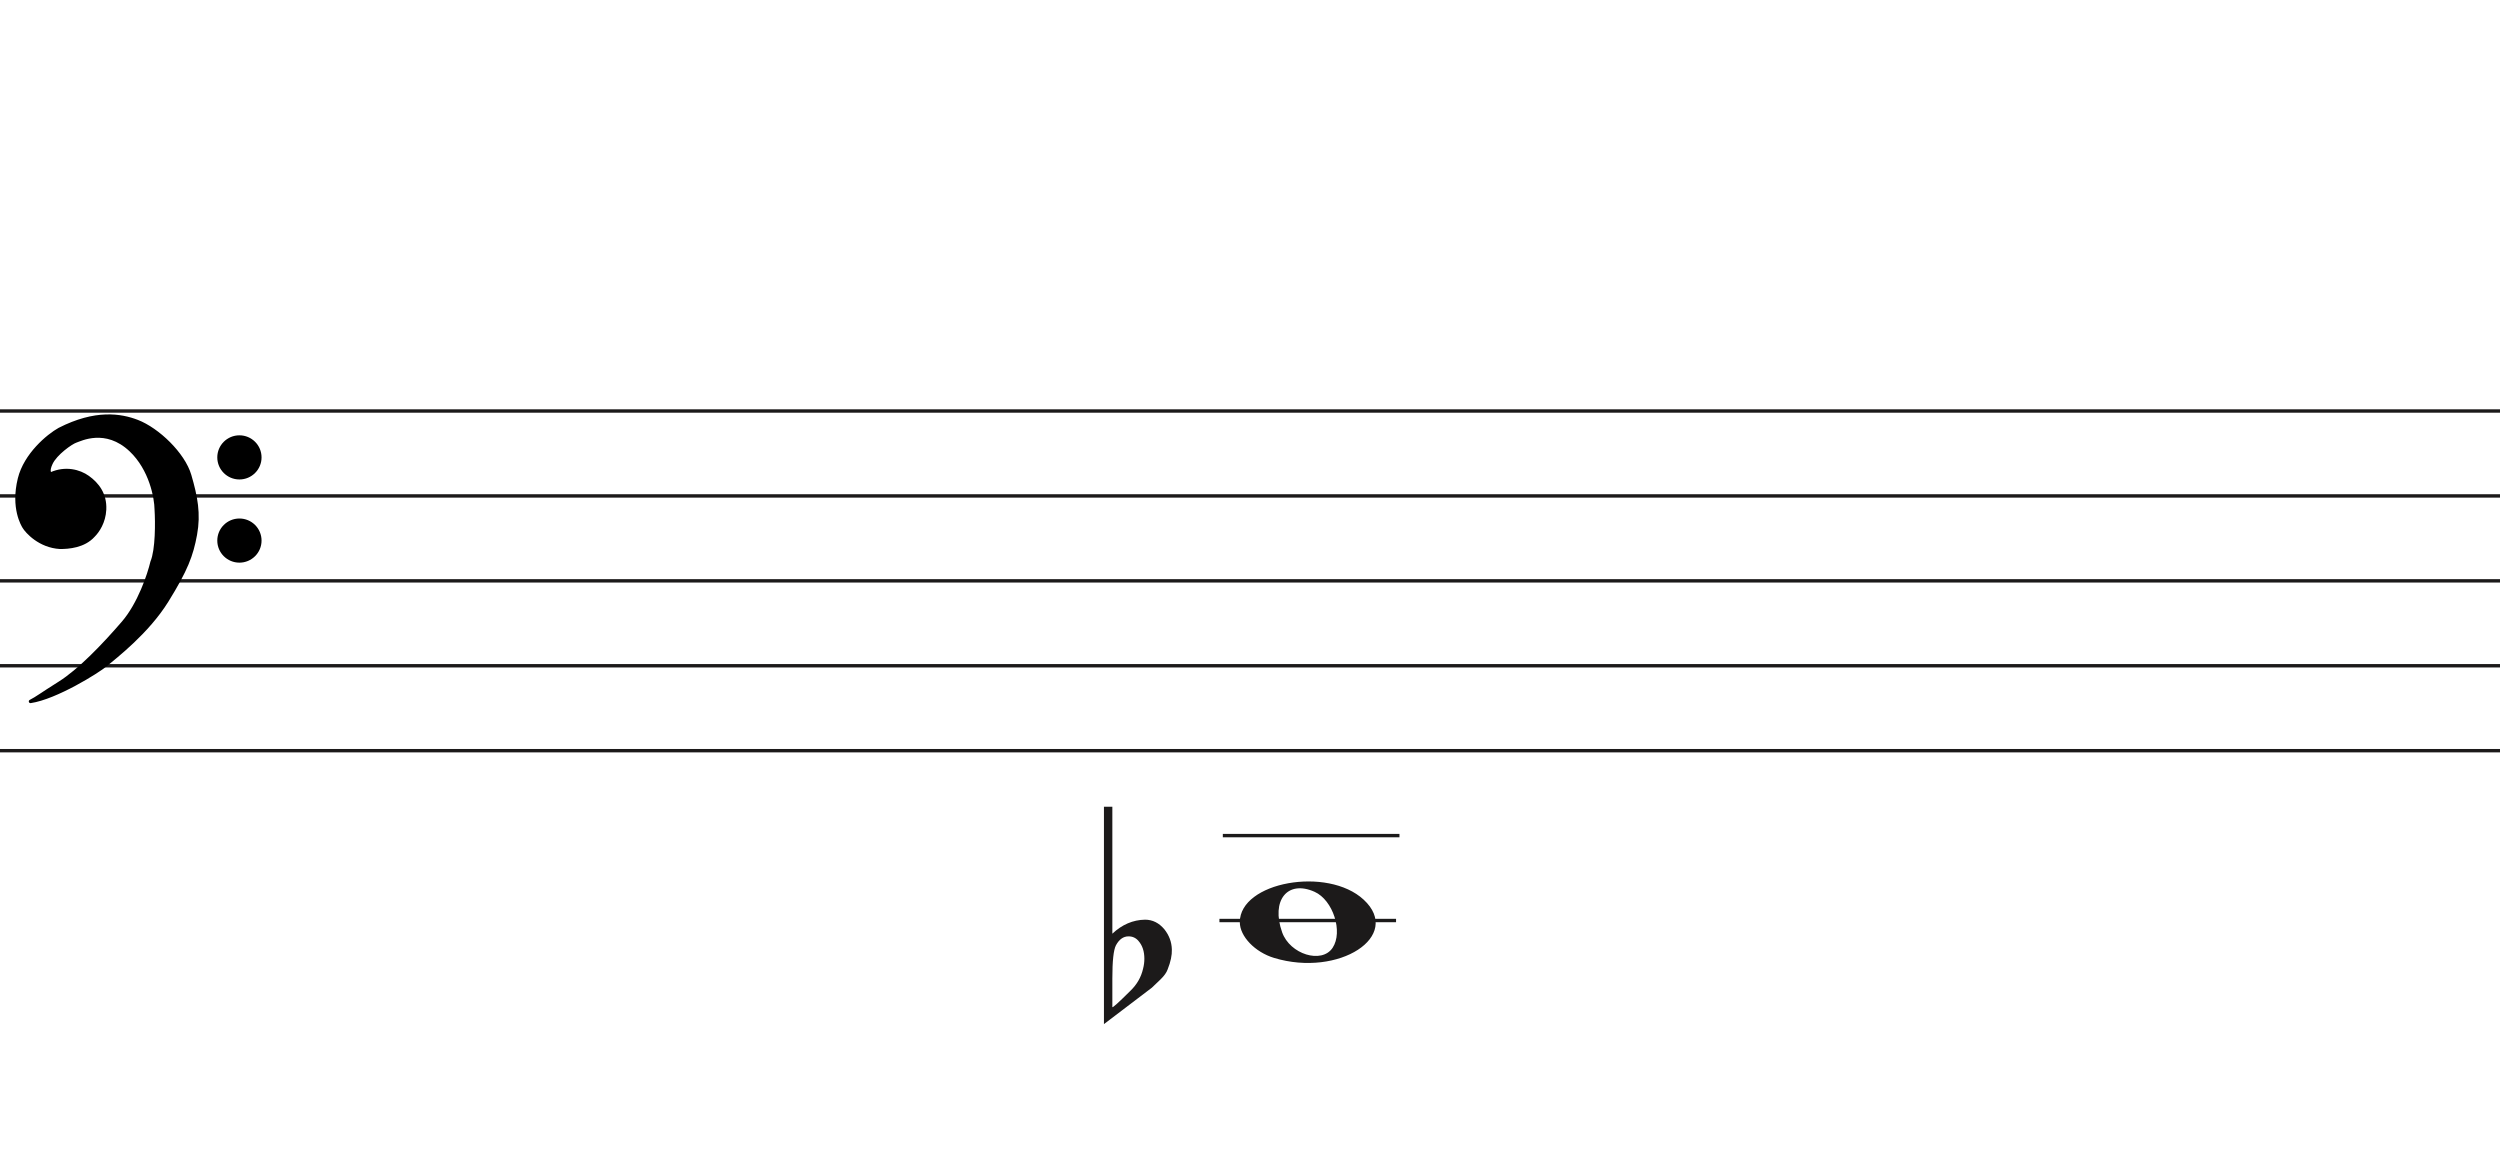
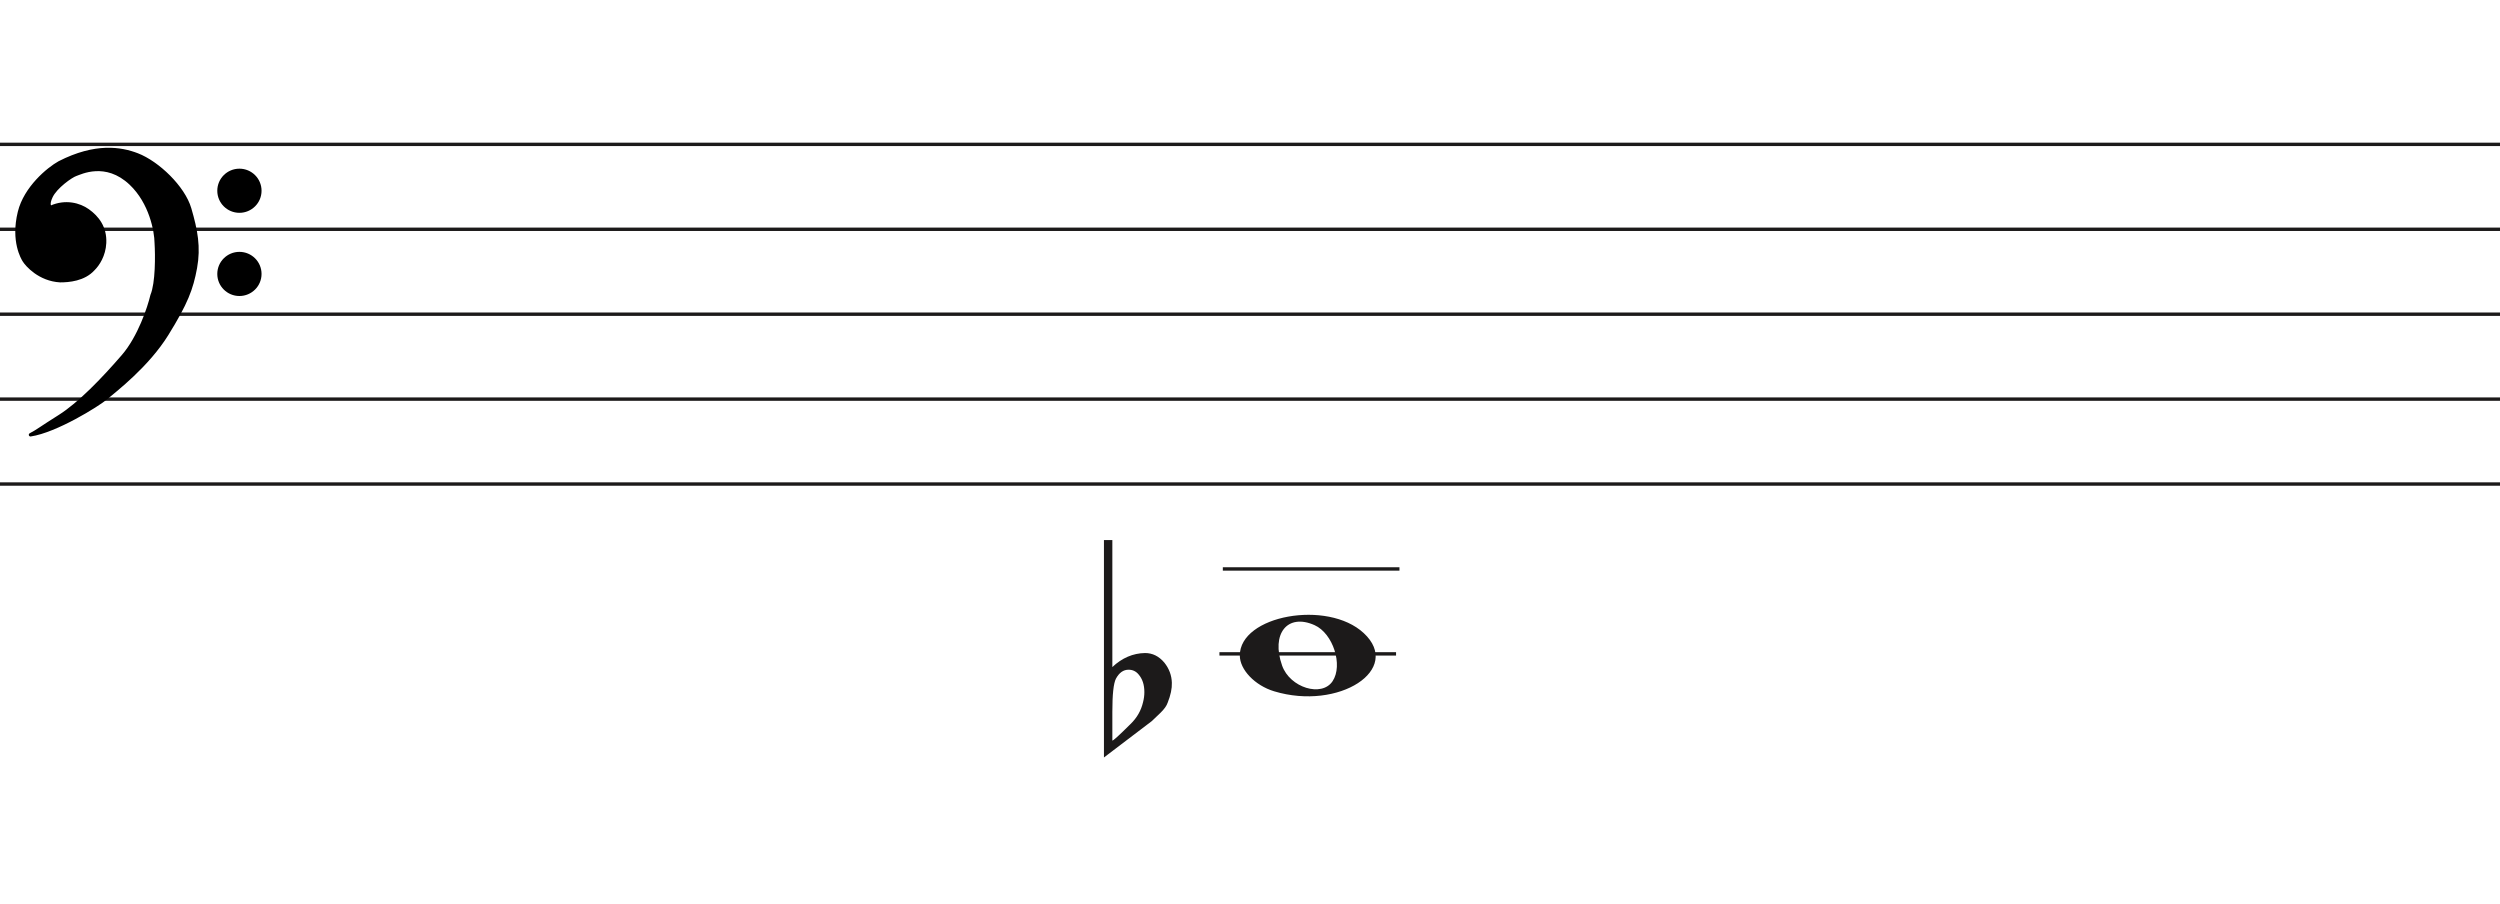
- <svg xmlns="http://www.w3.org/2000/svg" width="736" height="341" viewBox="0 -92.5 736 341" fill="none">
+ <svg xmlns="http://www.w3.org/2000/svg" width="736" height="266" viewBox="0 -14 736 266" fill="none">
  <line y1="28.5" x2="736" y2="28.5" stroke="#1C1A1A" />
  <line y1="53.5" x2="736" y2="53.5" stroke="#1C1A1A" />
  <line y1="78.5" x2="736" y2="78.5" stroke="#1C1A1A" />
  <line y1="103.5" x2="736" y2="103.5" stroke="#1C1A1A" />
  <line y1="128.5" x2="736" y2="128.5" stroke="#1C1A1A" />
  <line x1="360" y1="153.5" x2="412" y2="153.5" stroke="#1C1A1A" />
  <line x1="359" y1="178.5" x2="411" y2="178.5" stroke="#1C1A1A" />
  <path d="M375.097 189.514C369.453 187.805 365 183.161 365 178.984C365 167.16 390.813 162.481 401.473 172.372C413 183.069 394.188 195.295 375.097 189.514H375.097ZM392.315 186.544C395.455 181.829 392.453 172.486 387.013 170.048C379.025 166.467 374.129 172.569 377.456 181.959C379.757 188.453 389.119 191.343 392.315 186.544Z" fill="#1C1A1A" />
  <path d="M31.123 103.24C28.796 105.193 16.47 112.891 8.976 114C11.102 112.891 11.773 112.225 17.589 108.565C23.306 104.967 30.34 97.694 36.268 90.817C41.01 85.315 43.911 76.619 44.768 72.959C46.289 69.32 46.222 61.164 45.999 57.54C45.961 54.028 44.41 45.605 38.505 40.014C31.123 33.026 23.629 36.909 22.287 37.352C20.944 37.796 16.358 41.013 15.016 43.897C13.943 46.204 14.569 46.929 15.016 47.003C19.273 45.117 23.35 46.2 25.872 48.001C28.668 49.998 31.017 52.992 30.794 57.54C30.615 61.179 28.824 63.863 27.482 65.194C24.686 68.3 20.199 68.633 17.701 68.633C11.661 68.3 7.865 63.974 7.075 62.643C6.746 62.088 3.608 57.097 5.733 48.445C7.481 41.326 14.159 35.763 17.477 33.914C28.103 28.479 35.597 29.73 40.406 31.584C46.446 33.914 53.99 41.124 55.841 47.446C57.693 53.769 58.638 58.761 57.519 64.861C56.401 70.962 54.835 75.177 49.13 84.384C43.426 93.59 34.031 100.8 31.123 103.24Z" fill="black" />
  <path d="M8.976 114L8.745 113.557C8.529 113.67 8.425 113.922 8.501 114.154C8.576 114.387 8.808 114.53 9.05 114.495L8.976 114ZM31.123 103.24L30.801 102.857L30.801 102.857L31.123 103.24ZM49.13 84.384L49.555 84.647L49.555 84.647L49.13 84.384ZM55.841 47.446L56.321 47.306L56.321 47.306L55.841 47.446ZM40.406 31.584L40.586 31.118L40.586 31.118L40.406 31.584ZM17.477 33.914L17.249 33.469L17.241 33.473L17.234 33.477L17.477 33.914ZM5.733 48.445L6.218 48.564L6.218 48.564L5.733 48.445ZM7.075 62.643L6.645 62.898L6.645 62.898L7.075 62.643ZM17.701 68.633L17.673 69.132L17.687 69.133H17.701V68.633ZM27.482 65.194L27.13 64.839L27.12 64.849L27.11 64.859L27.482 65.194ZM30.794 57.54L30.294 57.516L30.294 57.516L30.794 57.54ZM25.872 48.001L26.163 47.594L26.163 47.594L25.872 48.001ZM15.016 47.003L14.935 47.496L15.082 47.52L15.219 47.46L15.016 47.003ZM15.016 43.897L15.47 44.108L15.47 44.108L15.016 43.897ZM22.287 37.352L22.443 37.827L22.443 37.827L22.287 37.352ZM38.505 40.014L38.161 40.378L38.505 40.014ZM45.999 57.54L45.499 57.546L45.499 57.558L45.5 57.571L45.999 57.54ZM44.768 72.959L44.307 72.766L44.291 72.804L44.281 72.844L44.768 72.959ZM36.268 90.817L35.889 90.491L35.889 90.491L36.268 90.817ZM17.589 108.565L17.855 108.988L17.589 108.565ZM9.05 114.495C12.889 113.926 17.91 111.687 22.223 109.377C26.542 107.065 30.241 104.633 31.444 103.624L30.801 102.857C29.678 103.8 26.05 106.194 21.751 108.496C17.447 110.8 12.558 112.964 8.903 113.505L9.05 114.495ZM31.444 103.624C34.328 101.204 43.799 93.937 49.555 84.647L48.705 84.12C43.053 93.243 33.734 100.397 30.801 102.857L31.444 103.624ZM49.555 84.647C55.282 75.405 56.878 71.131 58.011 64.951L57.027 64.771C55.923 70.793 54.388 74.949 48.705 84.12L49.555 84.647ZM58.011 64.951C59.15 58.736 58.18 53.655 56.321 47.306L55.361 47.587C57.205 53.883 58.125 58.785 57.027 64.771L58.011 64.951ZM56.321 47.306C55.363 44.034 52.953 40.581 50.049 37.665C47.142 34.747 43.689 32.315 40.586 31.118L40.226 32.051C43.163 33.184 46.502 35.521 49.34 38.371C52.181 41.223 54.468 44.536 55.361 47.587L56.321 47.306ZM40.586 31.118C35.656 29.216 28.012 27.963 17.249 33.469L17.705 34.359C28.193 28.994 35.538 30.243 40.226 32.051L40.586 31.118ZM17.234 33.477C15.525 34.429 12.984 36.316 10.647 38.865C8.311 41.414 6.148 44.657 5.247 48.325L6.218 48.564C7.065 45.114 9.115 42.016 11.384 39.541C13.653 37.066 16.111 35.247 17.72 34.35L17.234 33.477ZM5.247 48.325C3.079 57.156 6.282 62.286 6.645 62.898L7.505 62.388C7.21 61.89 4.138 57.037 6.218 48.564L5.247 48.325ZM6.645 62.898C7.079 63.63 8.276 65.094 10.128 66.419C11.989 67.75 14.537 68.959 17.673 69.132L17.728 68.133C14.824 67.973 12.455 66.854 10.71 65.606C8.957 64.352 7.861 62.987 7.505 62.388L6.645 62.898ZM17.701 69.133C20.203 69.133 24.898 68.811 27.853 65.528L27.11 64.859C24.473 67.789 20.195 68.133 17.701 68.133V69.133ZM27.834 65.549C29.244 64.151 31.107 61.354 31.293 57.565L30.294 57.516C30.123 61.003 28.404 63.575 27.13 64.839L27.834 65.549ZM31.293 57.565C31.528 52.794 29.048 49.654 26.163 47.594L25.582 48.408C28.289 50.341 30.507 53.191 30.294 57.516L31.293 57.565ZM26.163 47.594C23.521 45.708 19.257 44.577 14.814 46.545L15.219 47.46C19.289 45.657 23.18 46.693 25.582 48.408L26.163 47.594ZM15.098 46.509C15.097 46.509 15.075 46.505 15.045 46.473C15.016 46.441 14.965 46.366 14.939 46.206C14.885 45.873 14.95 45.225 15.47 44.108L14.563 43.686C14.009 44.876 13.85 45.744 13.952 46.368C14.059 47.023 14.466 47.419 14.935 47.496L15.098 46.509ZM15.47 44.108C16.092 42.771 17.501 41.304 18.969 40.096C19.695 39.498 20.42 38.976 21.042 38.578C21.676 38.173 22.17 37.917 22.443 37.827L22.13 36.878C21.732 37.009 21.149 37.322 20.504 37.735C19.847 38.156 19.09 38.701 18.334 39.324C16.838 40.555 15.283 42.139 14.563 43.686L15.47 44.108ZM22.443 37.827C23.183 37.583 25.282 36.544 28.156 36.396C30.998 36.25 34.579 36.987 38.161 40.378L38.848 39.651C35.048 36.054 31.192 35.238 28.105 35.397C25.052 35.554 22.733 36.678 22.13 36.878L22.443 37.827ZM38.161 40.378C43.932 45.84 45.462 54.108 45.499 57.546L46.499 57.535C46.461 53.947 44.889 45.37 38.848 39.651L38.161 40.378ZM45.5 57.571C45.611 59.367 45.683 62.294 45.538 65.219C45.393 68.166 45.031 71.035 44.307 72.766L45.23 73.151C46.027 71.244 46.392 68.216 46.537 65.269C46.684 62.3 46.611 59.337 46.498 57.51L45.5 57.571ZM44.281 72.844C43.431 76.476 40.553 85.079 35.889 90.491L36.646 91.144C41.467 85.551 44.391 76.762 45.255 73.073L44.281 72.844ZM35.889 90.491C29.961 97.368 22.97 104.587 17.323 108.142L17.855 108.988C23.642 105.346 30.718 98.021 36.646 91.144L35.889 90.491ZM17.323 108.142C14.409 109.975 12.784 111.059 11.624 111.821C10.467 112.581 9.785 113.014 8.745 113.557L9.208 114.443C10.293 113.877 11.009 113.422 12.173 112.657C13.334 111.894 14.952 110.815 17.855 108.988L17.323 108.142Z" fill="black" />
  <ellipse cx="70.485" cy="42.156" rx="6.515" ry="6.498" fill="black" />
  <ellipse cx="70.485" cy="66.647" rx="6.515" ry="6.498" fill="black" />
  <path d="M327.475 145V176.091C327.475 176.091 327.475 178.186 327.475 182.378C330.332 179.693 333.537 178.317 337.091 178.252C339.313 178.252 341.217 179.201 342.804 181.101C344.2 182.869 344.93 184.834 344.994 186.995C345.057 188.698 344.645 190.662 343.756 192.889C343.439 193.806 342.74 194.788 341.661 195.836C340.836 196.622 339.979 197.441 339.091 198.292C334.394 201.829 329.697 205.398 325 209V145H327.475V145ZM335.187 184.539C334.426 183.622 333.442 183.164 332.236 183.164C330.712 183.164 329.475 184.048 328.523 185.816C327.824 187.191 327.475 190.433 327.475 195.542V203.99C327.539 204.252 329.316 202.647 332.807 199.176C334.711 197.343 335.949 195.181 336.52 192.693C336.774 191.71 336.901 190.728 336.901 189.746C336.901 187.584 336.33 185.849 335.187 184.539" fill="#1C1A1A" />
</svg>
